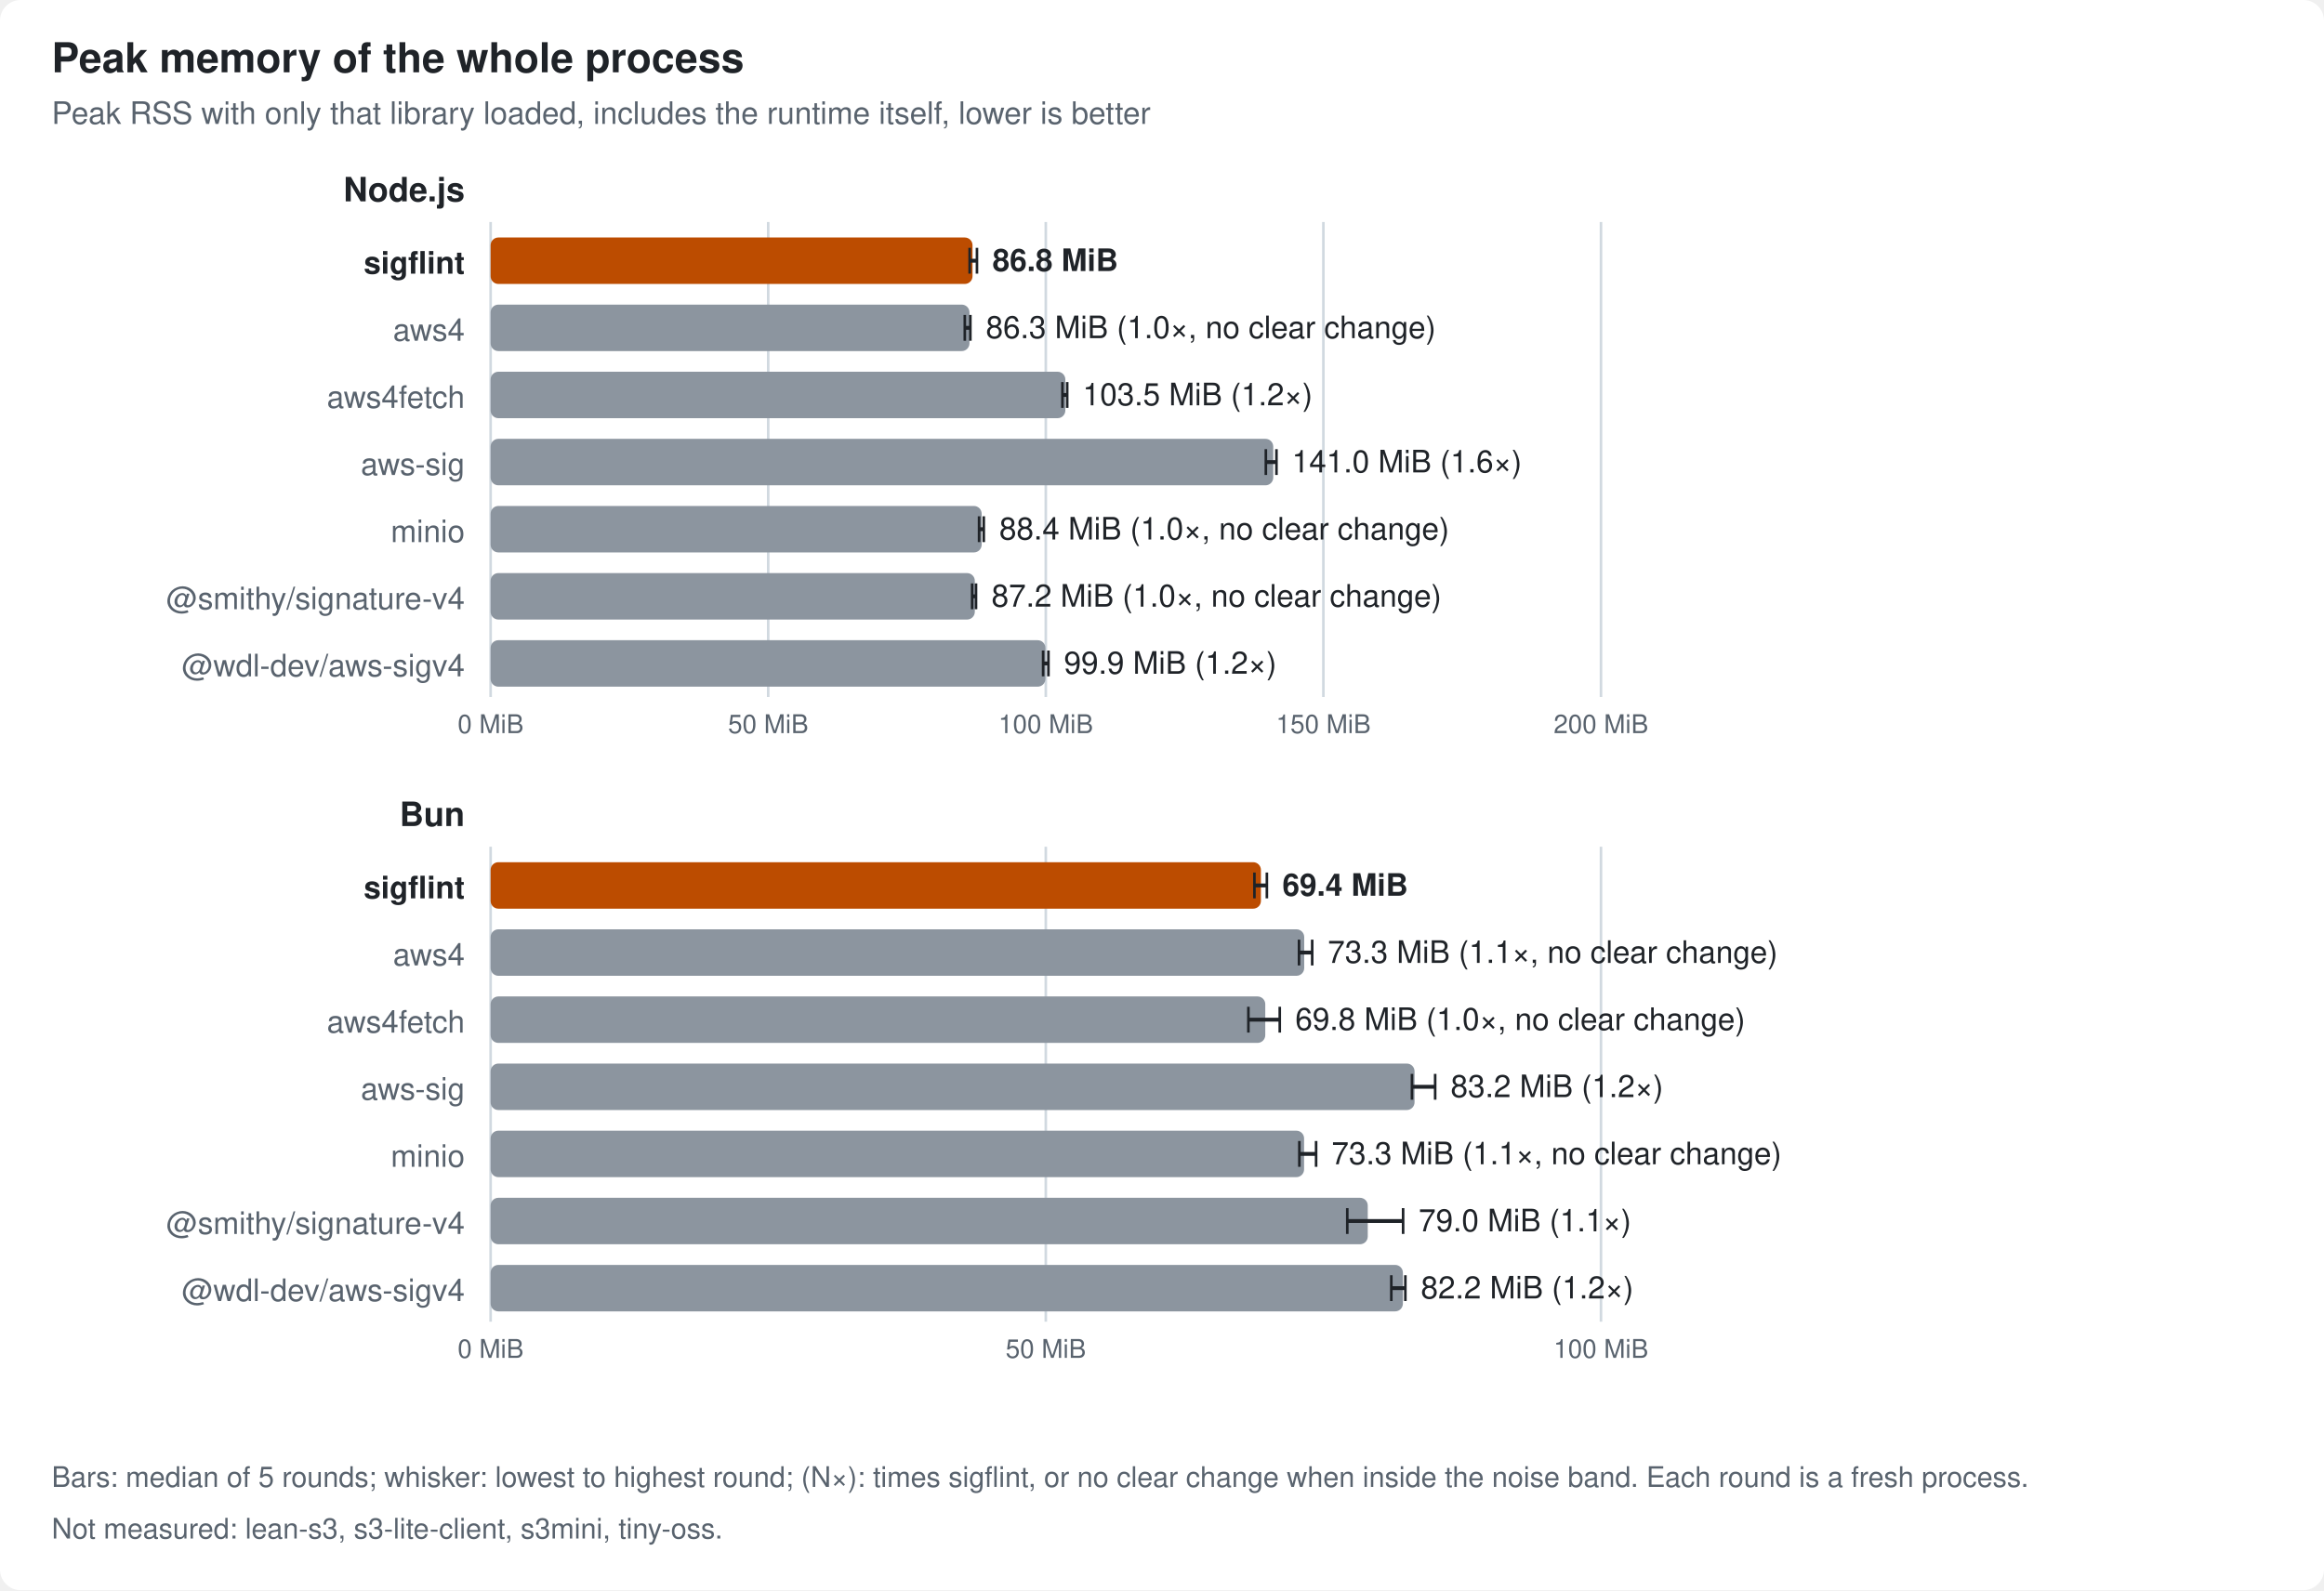
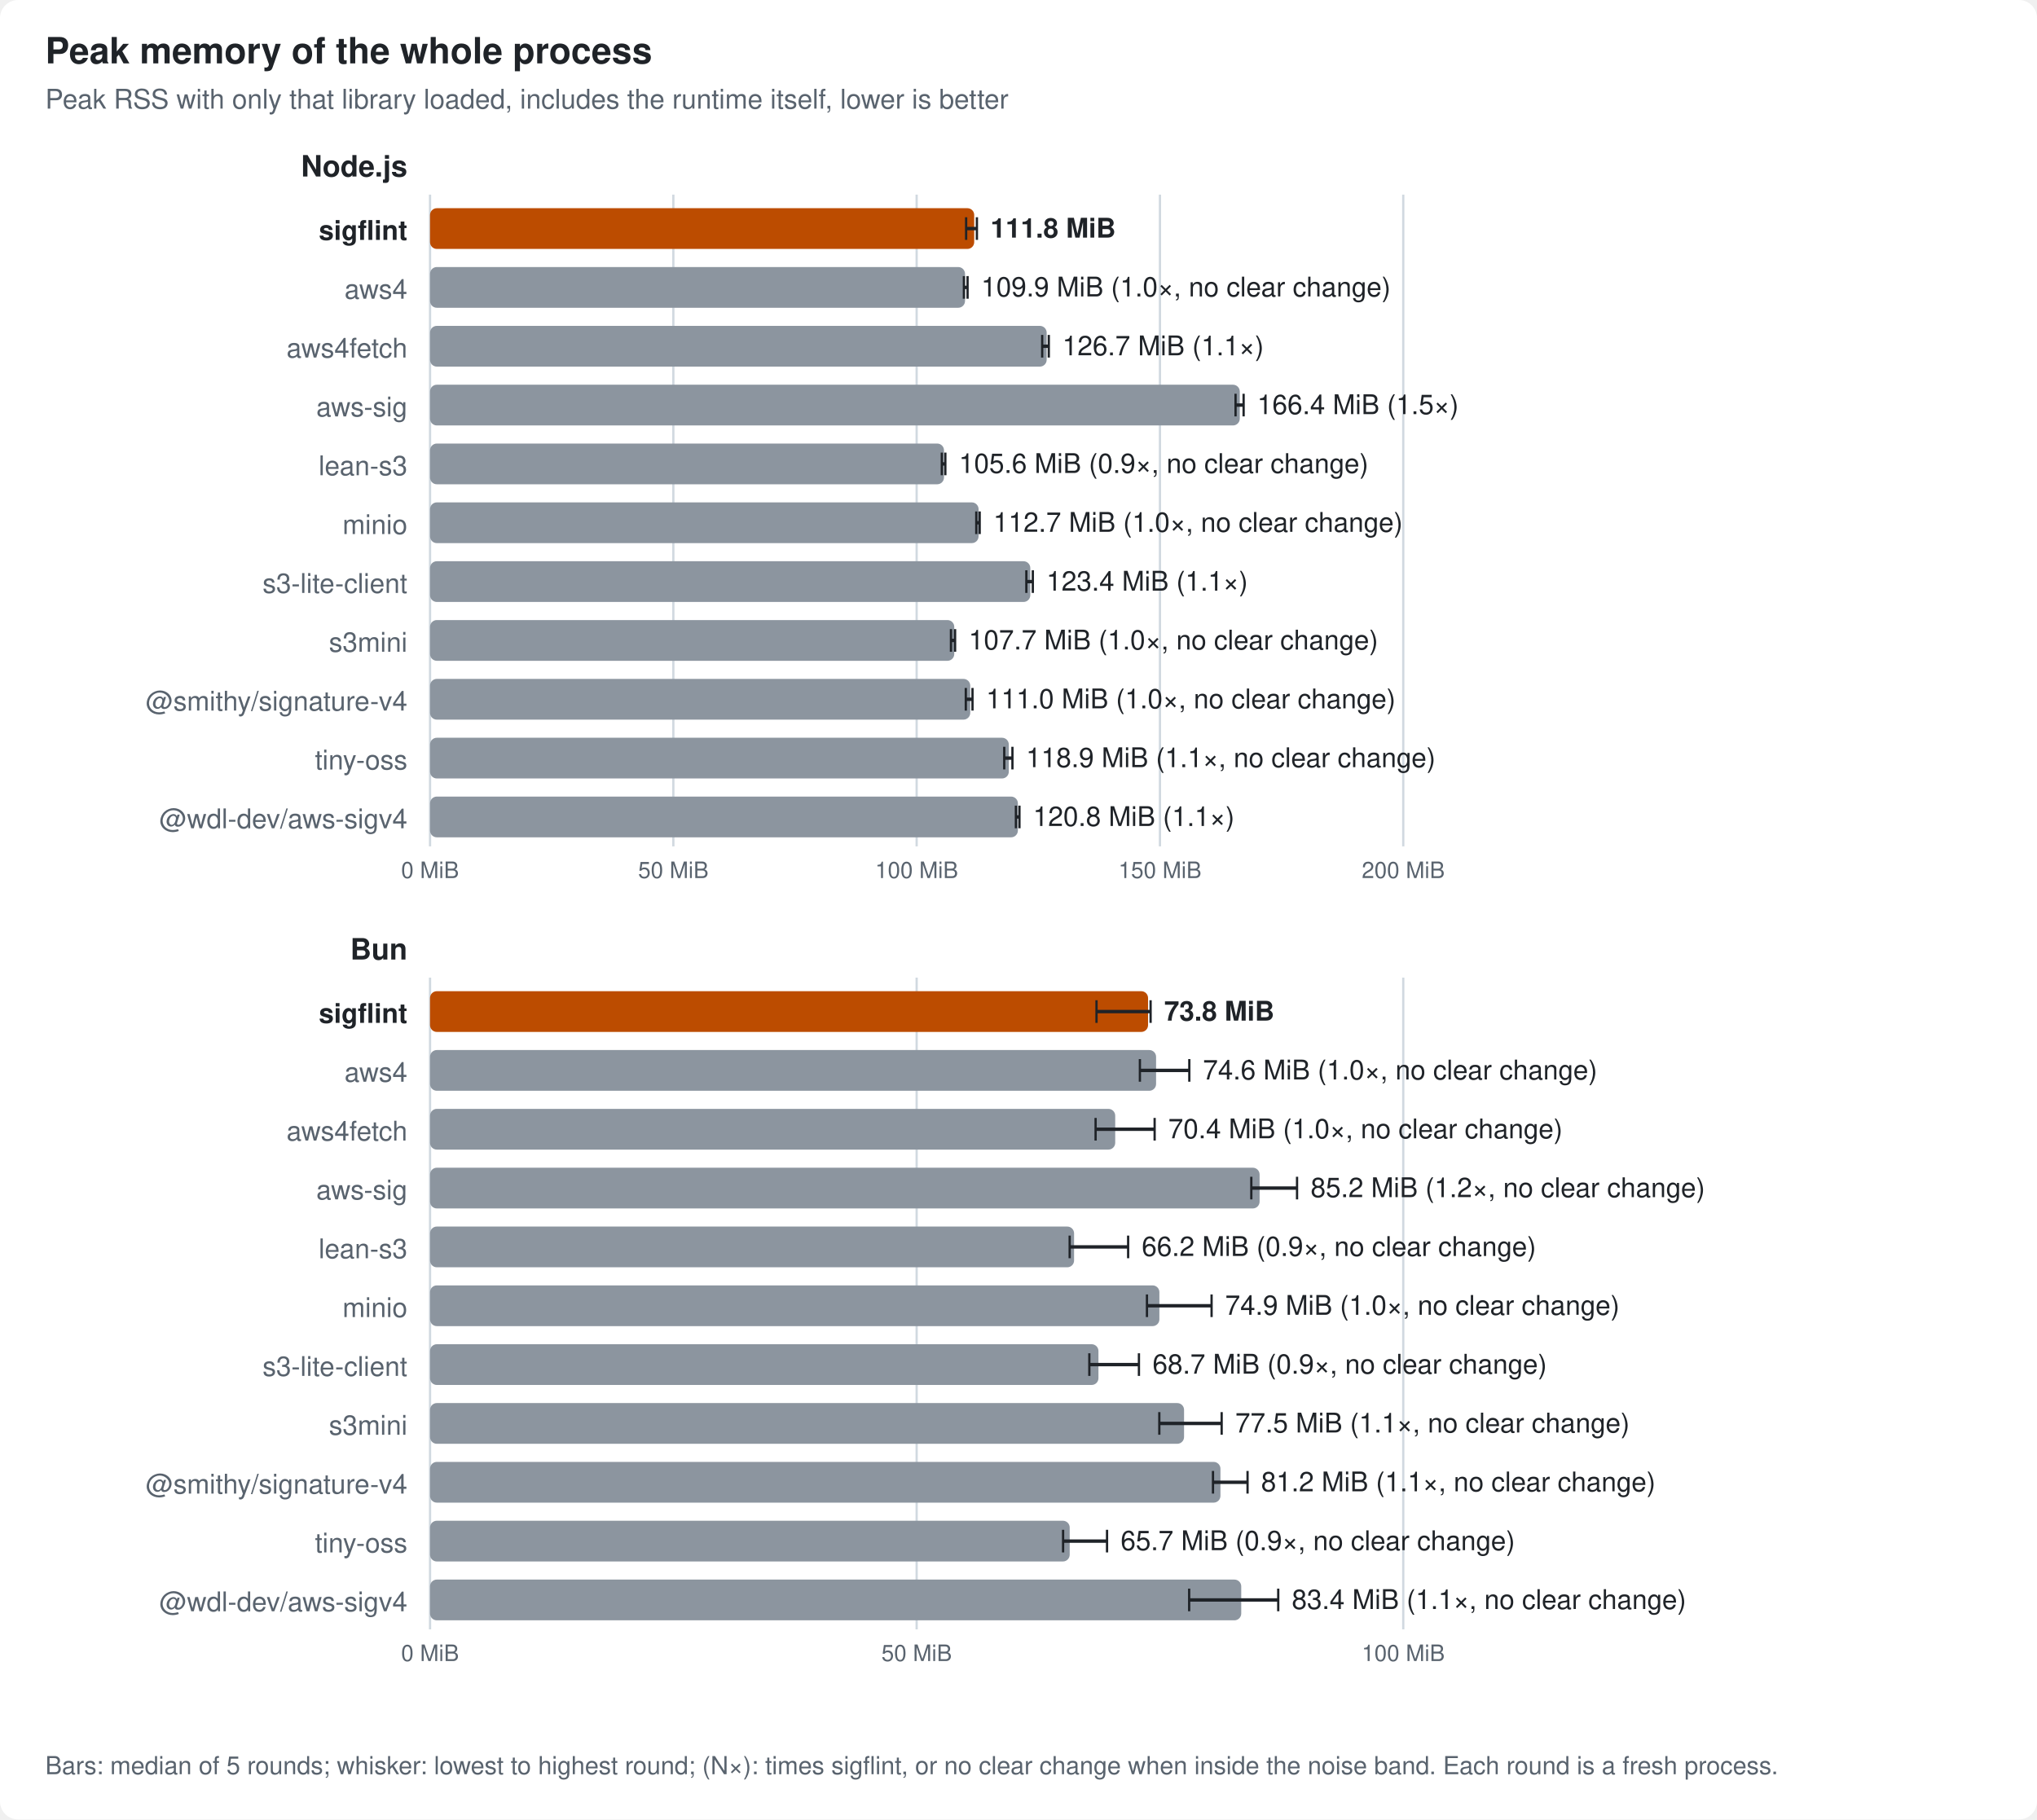
- <svg xmlns="http://www.w3.org/2000/svg" width="900" height="616" viewBox="0 0 900 616" role="img" aria-labelledby="t" font-family="-apple-system,BlinkMacSystemFont,'Segoe UI',Helvetica,Arial,sans-serif">
-   <rect width="900" height="616" rx="8" fill="#ffffff" />
+ <svg xmlns="http://www.w3.org/2000/svg" width="900" height="804" viewBox="0 0 900 804" role="img" aria-labelledby="t" font-family="-apple-system,BlinkMacSystemFont,'Segoe UI',Helvetica,Arial,sans-serif">
+   <rect width="900" height="804" rx="8" fill="#ffffff" />
  <text x="20" y="28" font-size="16" fill="#1f2328" text-anchor="start" font-weight="600">Peak memory of the whole process</text>
  <text x="20" y="48" font-size="12" fill="#59636e" text-anchor="start" font-weight="400">Peak RSS with only that library loaded, includes the runtime itself, lower is better</text>
  <text x="180" y="78" font-size="13" fill="#1f2328" text-anchor="end" font-weight="700">Node.js</text>
-   <line x1="190" y1="86" x2="190" y2="270" stroke="#d1d9e0" />
-   <text x="190" y="284" font-size="10" fill="#59636e" text-anchor="middle" font-weight="400">0 MiB</text>
-   <line x1="297.5" y1="86" x2="297.5" y2="270" stroke="#d1d9e0" />
-   <text x="297.5" y="284" font-size="10" fill="#59636e" text-anchor="middle" font-weight="400">50 MiB</text>
-   <line x1="405" y1="86" x2="405" y2="270" stroke="#d1d9e0" />
-   <text x="405" y="284" font-size="10" fill="#59636e" text-anchor="middle" font-weight="400">100 MiB</text>
-   <line x1="512.5" y1="86" x2="512.5" y2="270" stroke="#d1d9e0" />
-   <text x="512.5" y="284" font-size="10" fill="#59636e" text-anchor="middle" font-weight="400">150 MiB</text>
-   <line x1="620" y1="86" x2="620" y2="270" stroke="#d1d9e0" />
-   <text x="620" y="284" font-size="10" fill="#59636e" text-anchor="middle" font-weight="400">200 MiB</text>
+   <line x1="190" y1="86" x2="190" y2="374" stroke="#d1d9e0" />
+   <text x="190" y="388" font-size="10" fill="#59636e" text-anchor="middle" font-weight="400">0 MiB</text>
+   <line x1="297.5" y1="86" x2="297.5" y2="374" stroke="#d1d9e0" />
+   <text x="297.5" y="388" font-size="10" fill="#59636e" text-anchor="middle" font-weight="400">50 MiB</text>
+   <line x1="405" y1="86" x2="405" y2="374" stroke="#d1d9e0" />
+   <text x="405" y="388" font-size="10" fill="#59636e" text-anchor="middle" font-weight="400">100 MiB</text>
+   <line x1="512.5" y1="86" x2="512.5" y2="374" stroke="#d1d9e0" />
+   <text x="512.5" y="388" font-size="10" fill="#59636e" text-anchor="middle" font-weight="400">150 MiB</text>
+   <line x1="620" y1="86" x2="620" y2="374" stroke="#d1d9e0" />
+   <text x="620" y="388" font-size="10" fill="#59636e" text-anchor="middle" font-weight="400">200 MiB</text>
  <text x="180" y="106" font-size="12" fill="#1f2328" text-anchor="end" font-weight="700">sigflint</text>
-   <rect x="190" y="92" width="186.622" height="18" rx="3" fill="#bc4c00" />
-   <line x1="375.505" y1="101" x2="378.343" y2="101" stroke="#1f2328" stroke-width="1.5" />
-   <line x1="375.505" y1="96" x2="375.505" y2="106" stroke="#1f2328" />
-   <line x1="378.343" y1="96" x2="378.343" y2="106" stroke="#1f2328" />
-   <text x="384.343" y="105" font-size="12" fill="#1f2328" text-anchor="start" font-weight="700">86.8 MiB</text>
+   <rect x="190" y="92" width="240.43" height="18" rx="3" fill="#bc4c00" />
+   <line x1="426.861" y1="101" x2="431.623" y2="101" stroke="#1f2328" stroke-width="1.5" />
+   <line x1="426.861" y1="96" x2="426.861" y2="106" stroke="#1f2328" />
+   <line x1="431.623" y1="96" x2="431.623" y2="106" stroke="#1f2328" />
+   <text x="437.623" y="105" font-size="12" fill="#1f2328" text-anchor="start" font-weight="700">111.8 MiB</text>
  <text x="180" y="132" font-size="12" fill="#59636e" text-anchor="end" font-weight="400">aws4</text>
-   <rect x="190" y="118" width="185.446" height="18" rx="3" fill="#8c959f" />
-   <line x1="373.632" y1="127" x2="375.79" y2="127" stroke="#1f2328" stroke-width="1.5" />
-   <line x1="373.632" y1="122" x2="373.632" y2="132" stroke="#1f2328" />
-   <line x1="375.79" y1="122" x2="375.79" y2="132" stroke="#1f2328" />
-   <text x="381.79" y="131" font-size="12" fill="#1f2328" text-anchor="start" font-weight="400">86.3 MiB  (1.0×, no clear change)</text>
+   <rect x="190" y="118" width="236.374" height="18" rx="3" fill="#8c959f" />
+   <line x1="425.879" y1="127" x2="427.499" y2="127" stroke="#1f2328" stroke-width="1.5" />
+   <line x1="425.879" y1="122" x2="425.879" y2="132" stroke="#1f2328" />
+   <line x1="427.499" y1="122" x2="427.499" y2="132" stroke="#1f2328" />
+   <text x="433.499" y="131" font-size="12" fill="#1f2328" text-anchor="start" font-weight="400">109.9 MiB  (1.0×, no clear change)</text>
  <text x="180" y="158" font-size="12" fill="#59636e" text-anchor="end" font-weight="400">aws4fetch</text>
-   <rect x="190" y="144" width="222.567" height="18" rx="3" fill="#8c959f" />
-   <line x1="411.433" y1="153" x2="413.289" y2="153" stroke="#1f2328" stroke-width="1.5" />
-   <line x1="411.433" y1="148" x2="411.433" y2="158" stroke="#1f2328" />
-   <line x1="413.289" y1="148" x2="413.289" y2="158" stroke="#1f2328" />
-   <text x="419.289" y="157" font-size="12" fill="#1f2328" text-anchor="start" font-weight="400">103.5 MiB  (1.2×)</text>
+   <rect x="190" y="144" width="272.445" height="18" rx="3" fill="#8c959f" />
+   <line x1="460.463" y1="153" x2="463.386" y2="153" stroke="#1f2328" stroke-width="1.5" />
+   <line x1="460.463" y1="148" x2="460.463" y2="158" stroke="#1f2328" />
+   <line x1="463.386" y1="148" x2="463.386" y2="158" stroke="#1f2328" />
+   <text x="469.386" y="157" font-size="12" fill="#1f2328" text-anchor="start" font-weight="400">126.7 MiB  (1.1×)</text>
  <text x="180" y="184" font-size="12" fill="#59636e" text-anchor="end" font-weight="400">aws-sig</text>
-   <rect x="190" y="170" width="303.083" height="18" rx="3" fill="#8c959f" />
-   <line x1="490.219" y1="179" x2="494.326" y2="179" stroke="#1f2328" stroke-width="1.5" />
-   <line x1="490.219" y1="174" x2="490.219" y2="184" stroke="#1f2328" />
-   <line x1="494.326" y1="174" x2="494.326" y2="184" stroke="#1f2328" />
-   <text x="500.326" y="183" font-size="12" fill="#1f2328" text-anchor="start" font-weight="400">141.0 MiB  (1.6×)</text>
-   <text x="180" y="210" font-size="12" fill="#59636e" text-anchor="end" font-weight="400">minio</text>
-   <rect x="190" y="196" width="190.166" height="18" rx="3" fill="#8c959f" />
-   <line x1="379.158" y1="205" x2="380.98" y2="205" stroke="#1f2328" stroke-width="1.5" />
-   <line x1="379.158" y1="200" x2="379.158" y2="210" stroke="#1f2328" />
-   <line x1="380.98" y1="200" x2="380.98" y2="210" stroke="#1f2328" />
-   <text x="386.98" y="209" font-size="12" fill="#1f2328" text-anchor="start" font-weight="400">88.4 MiB  (1.0×, no clear change)</text>
-   <text x="180" y="236" font-size="12" fill="#59636e" text-anchor="end" font-weight="400">@smithy/signature-v4</text>
-   <rect x="190" y="222" width="187.512" height="18" rx="3" fill="#8c959f" />
-   <line x1="376.471" y1="231" x2="377.974" y2="231" stroke="#1f2328" stroke-width="1.5" />
-   <line x1="376.471" y1="226" x2="376.471" y2="236" stroke="#1f2328" />
-   <line x1="377.974" y1="226" x2="377.974" y2="236" stroke="#1f2328" />
-   <text x="383.974" y="235" font-size="12" fill="#1f2328" text-anchor="start" font-weight="400">87.2 MiB  (1.0×, no clear change)</text>
-   <text x="180" y="262" font-size="12" fill="#59636e" text-anchor="end" font-weight="400">@wdl-dev/aws-sigv4</text>
-   <rect x="190" y="248" width="214.857" height="18" rx="3" fill="#8c959f" />
-   <line x1="403.959" y1="257" x2="406.025" y2="257" stroke="#1f2328" stroke-width="1.5" />
-   <line x1="403.959" y1="252" x2="403.959" y2="262" stroke="#1f2328" />
-   <line x1="406.025" y1="252" x2="406.025" y2="262" stroke="#1f2328" />
-   <text x="412.025" y="261" font-size="12" fill="#1f2328" text-anchor="start" font-weight="400">99.9 MiB  (1.2×)</text>
-   <text x="180" y="320" font-size="13" fill="#1f2328" text-anchor="end" font-weight="700">Bun</text>
-   <line x1="190" y1="328" x2="190" y2="512" stroke="#d1d9e0" />
-   <text x="190" y="526" font-size="10" fill="#59636e" text-anchor="middle" font-weight="400">0 MiB</text>
-   <line x1="405" y1="328" x2="405" y2="512" stroke="#d1d9e0" />
-   <text x="405" y="526" font-size="10" fill="#59636e" text-anchor="middle" font-weight="400">50 MiB</text>
-   <line x1="620" y1="328" x2="620" y2="512" stroke="#d1d9e0" />
-   <text x="620" y="526" font-size="10" fill="#59636e" text-anchor="middle" font-weight="400">100 MiB</text>
-   <text x="180" y="348" font-size="12" fill="#1f2328" text-anchor="end" font-weight="700">sigflint</text>
-   <rect x="190" y="334" width="298.312" height="18" rx="3" fill="#bc4c00" />
-   <line x1="485.793" y1="343" x2="490.614" y2="343" stroke="#1f2328" stroke-width="1.5" />
-   <line x1="485.793" y1="338" x2="485.793" y2="348" stroke="#1f2328" />
-   <line x1="490.614" y1="338" x2="490.614" y2="348" stroke="#1f2328" />
-   <text x="496.614" y="347" font-size="12" fill="#1f2328" text-anchor="start" font-weight="700">69.4 MiB</text>
-   <text x="180" y="374" font-size="12" fill="#59636e" text-anchor="end" font-weight="400">aws4</text>
-   <rect x="190" y="360" width="315.076" height="18" rx="3" fill="#8c959f" />
-   <line x1="503.06" y1="369" x2="508.166" y2="369" stroke="#1f2328" stroke-width="1.5" />
-   <line x1="503.06" y1="364" x2="503.06" y2="374" stroke="#1f2328" />
-   <line x1="508.166" y1="364" x2="508.166" y2="374" stroke="#1f2328" />
-   <text x="514.166" y="373" font-size="12" fill="#1f2328" text-anchor="start" font-weight="400">73.3 MiB  (1.1×, no clear change)</text>
-   <text x="180" y="400" font-size="12" fill="#59636e" text-anchor="end" font-weight="400">aws4fetch</text>
-   <rect x="190" y="386" width="299.992" height="18" rx="3" fill="#8c959f" />
-   <line x1="483.458" y1="395" x2="495.602" y2="395" stroke="#1f2328" stroke-width="1.5" />
-   <line x1="483.458" y1="390" x2="483.458" y2="400" stroke="#1f2328" />
-   <line x1="495.602" y1="390" x2="495.602" y2="400" stroke="#1f2328" />
-   <text x="501.602" y="399" font-size="12" fill="#1f2328" text-anchor="start" font-weight="400">69.8 MiB  (1.0×, no clear change)</text>
-   <text x="180" y="426" font-size="12" fill="#59636e" text-anchor="end" font-weight="400">aws-sig</text>
-   <rect x="190" y="412" width="357.807" height="18" rx="3" fill="#8c959f" />
-   <line x1="546.799" y1="421" x2="555.786" y2="421" stroke="#1f2328" stroke-width="1.5" />
-   <line x1="546.799" y1="416" x2="546.799" y2="426" stroke="#1f2328" />
-   <line x1="555.786" y1="416" x2="555.786" y2="426" stroke="#1f2328" />
-   <text x="561.786" y="425" font-size="12" fill="#1f2328" text-anchor="start" font-weight="400">83.2 MiB  (1.2×)</text>
-   <text x="180" y="452" font-size="12" fill="#59636e" text-anchor="end" font-weight="400">minio</text>
-   <rect x="190" y="438" width="315.025" height="18" rx="3" fill="#8c959f" />
-   <line x1="503.195" y1="447" x2="509.678" y2="447" stroke="#1f2328" stroke-width="1.5" />
-   <line x1="503.195" y1="442" x2="503.195" y2="452" stroke="#1f2328" />
-   <line x1="509.678" y1="442" x2="509.678" y2="452" stroke="#1f2328" />
-   <text x="515.678" y="451" font-size="12" fill="#1f2328" text-anchor="start" font-weight="400">73.3 MiB  (1.1×, no clear change)</text>
-   <text x="180" y="478" font-size="12" fill="#59636e" text-anchor="end" font-weight="400">@smithy/signature-v4</text>
-   <rect x="190" y="464" width="339.683" height="18" rx="3" fill="#8c959f" />
-   <line x1="521.755" y1="473" x2="543.373" y2="473" stroke="#1f2328" stroke-width="1.5" />
-   <line x1="521.755" y1="468" x2="521.755" y2="478" stroke="#1f2328" />
-   <line x1="543.373" y1="468" x2="543.373" y2="478" stroke="#1f2328" />
-   <text x="549.373" y="477" font-size="12" fill="#1f2328" text-anchor="start" font-weight="400">79.0 MiB  (1.1×)</text>
-   <text x="180" y="504" font-size="12" fill="#59636e" text-anchor="end" font-weight="400">@wdl-dev/aws-sigv4</text>
-   <rect x="190" y="490" width="353.289" height="18" rx="3" fill="#8c959f" />
-   <line x1="538.804" y1="499" x2="544.246" y2="499" stroke="#1f2328" stroke-width="1.5" />
-   <line x1="538.804" y1="494" x2="538.804" y2="504" stroke="#1f2328" />
-   <line x1="544.246" y1="494" x2="544.246" y2="504" stroke="#1f2328" />
-   <text x="550.246" y="503" font-size="12" fill="#1f2328" text-anchor="start" font-weight="400">82.2 MiB  (1.2×)</text>
-   <text x="20" y="576" font-size="11" fill="#59636e" text-anchor="start" font-weight="400">Bars: median of 5 rounds; whisker: lowest to highest round; (N×): times sigflint, or no clear change when inside the noise band. Each round is a fresh process.</text>
-   <text x="20" y="596" font-size="11" fill="#59636e" text-anchor="start" font-weight="400">Not measured: lean-s3, s3-lite-client, s3mini, tiny-oss.</text>
+   <rect x="190" y="170" width="357.765" height="18" rx="3" fill="#8c959f" />
+   <line x1="545.901" y1="179" x2="549.462" y2="179" stroke="#1f2328" stroke-width="1.5" />
+   <line x1="545.901" y1="174" x2="545.901" y2="184" stroke="#1f2328" />
+   <line x1="549.462" y1="174" x2="549.462" y2="184" stroke="#1f2328" />
+   <text x="555.462" y="183" font-size="12" fill="#1f2328" text-anchor="start" font-weight="400">166.4 MiB  (1.5×)</text>
+   <text x="180" y="210" font-size="12" fill="#59636e" text-anchor="end" font-weight="400">lean-s3</text>
+   <rect x="190" y="196" width="227.085" height="18" rx="3" fill="#8c959f" />
+   <line x1="416.12" y1="205" x2="417.682" y2="205" stroke="#1f2328" stroke-width="1.5" />
+   <line x1="416.12" y1="200" x2="416.12" y2="210" stroke="#1f2328" />
+   <line x1="417.682" y1="200" x2="417.682" y2="210" stroke="#1f2328" />
+   <text x="423.682" y="209" font-size="12" fill="#1f2328" text-anchor="start" font-weight="400">105.6 MiB  (0.9×, no clear change)</text>
+   <text x="180" y="236" font-size="12" fill="#59636e" text-anchor="end" font-weight="400">minio</text>
+   <rect x="190" y="222" width="242.362" height="18" rx="3" fill="#8c959f" />
+   <line x1="431.346" y1="231" x2="432.849" y2="231" stroke="#1f2328" stroke-width="1.5" />
+   <line x1="431.346" y1="226" x2="431.346" y2="236" stroke="#1f2328" />
+   <line x1="432.849" y1="226" x2="432.849" y2="236" stroke="#1f2328" />
+   <text x="438.849" y="235" font-size="12" fill="#1f2328" text-anchor="start" font-weight="400">112.7 MiB  (1.0×, no clear change)</text>
+   <text x="180" y="262" font-size="12" fill="#59636e" text-anchor="end" font-weight="400">s3-lite-client</text>
+   <rect x="190" y="248" width="265.218" height="18" rx="3" fill="#8c959f" />
+   <line x1="453.467" y1="257" x2="456.331" y2="257" stroke="#1f2328" stroke-width="1.5" />
+   <line x1="453.467" y1="252" x2="453.467" y2="262" stroke="#1f2328" />
+   <line x1="456.331" y1="252" x2="456.331" y2="262" stroke="#1f2328" />
+   <text x="462.331" y="261" font-size="12" fill="#1f2328" text-anchor="start" font-weight="400">123.4 MiB  (1.1×)</text>
+   <text x="180" y="288" font-size="12" fill="#59636e" text-anchor="end" font-weight="400">s3mini</text>
+   <rect x="190" y="274" width="231.621" height="18" rx="3" fill="#8c959f" />
+   <line x1="420.159" y1="283" x2="421.982" y2="283" stroke="#1f2328" stroke-width="1.5" />
+   <line x1="420.159" y1="278" x2="420.159" y2="288" stroke="#1f2328" />
+   <line x1="421.982" y1="278" x2="421.982" y2="288" stroke="#1f2328" />
+   <text x="427.982" y="287" font-size="12" fill="#1f2328" text-anchor="start" font-weight="400">107.7 MiB  (1.0×, no clear change)</text>
+   <text x="180" y="314" font-size="12" fill="#59636e" text-anchor="end" font-weight="400">@smithy/signature-v4</text>
+   <rect x="190" y="300" width="238.684" height="18" rx="3" fill="#8c959f" />
+   <line x1="426.718" y1="309" x2="429.675" y2="309" stroke="#1f2328" stroke-width="1.5" />
+   <line x1="426.718" y1="304" x2="426.718" y2="314" stroke="#1f2328" />
+   <line x1="429.675" y1="304" x2="429.675" y2="314" stroke="#1f2328" />
+   <text x="435.675" y="313" font-size="12" fill="#1f2328" text-anchor="start" font-weight="400">111.0 MiB  (1.0×, no clear change)</text>
+   <text x="180" y="340" font-size="12" fill="#59636e" text-anchor="end" font-weight="400">tiny-oss</text>
+   <rect x="190" y="326" width="255.716" height="18" rx="3" fill="#8c959f" />
+   <line x1="443.7" y1="335" x2="447.32" y2="335" stroke="#1f2328" stroke-width="1.5" />
+   <line x1="443.7" y1="330" x2="443.7" y2="340" stroke="#1f2328" />
+   <line x1="447.32" y1="330" x2="447.32" y2="340" stroke="#1f2328" />
+   <text x="453.32" y="339" font-size="12" fill="#1f2328" text-anchor="start" font-weight="400">118.9 MiB  (1.1×, no clear change)</text>
+   <text x="180" y="366" font-size="12" fill="#59636e" text-anchor="end" font-weight="400">@wdl-dev/aws-sigv4</text>
+   <rect x="190" y="352" width="259.73" height="18" rx="3" fill="#8c959f" />
+   <line x1="448.857" y1="361" x2="450.419" y2="361" stroke="#1f2328" stroke-width="1.5" />
+   <line x1="448.857" y1="356" x2="448.857" y2="366" stroke="#1f2328" />
+   <line x1="450.419" y1="356" x2="450.419" y2="366" stroke="#1f2328" />
+   <text x="456.419" y="365" font-size="12" fill="#1f2328" text-anchor="start" font-weight="400">120.8 MiB  (1.1×)</text>
+   <text x="180" y="424" font-size="13" fill="#1f2328" text-anchor="end" font-weight="700">Bun</text>
+   <line x1="190" y1="432" x2="190" y2="720" stroke="#d1d9e0" />
+   <text x="190" y="734" font-size="10" fill="#59636e" text-anchor="middle" font-weight="400">0 MiB</text>
+   <line x1="405" y1="432" x2="405" y2="720" stroke="#d1d9e0" />
+   <text x="405" y="734" font-size="10" fill="#59636e" text-anchor="middle" font-weight="400">50 MiB</text>
+   <line x1="620" y1="432" x2="620" y2="720" stroke="#d1d9e0" />
+   <text x="620" y="734" font-size="10" fill="#59636e" text-anchor="middle" font-weight="400">100 MiB</text>
+   <text x="180" y="452" font-size="12" fill="#1f2328" text-anchor="end" font-weight="700">sigflint</text>
+   <rect x="190" y="438" width="317.243" height="18" rx="3" fill="#bc4c00" />
+   <line x1="484.466" y1="447" x2="508.368" y2="447" stroke="#1f2328" stroke-width="1.5" />
+   <line x1="484.466" y1="442" x2="484.466" y2="452" stroke="#1f2328" />
+   <line x1="508.368" y1="442" x2="508.368" y2="452" stroke="#1f2328" />
+   <text x="514.368" y="451" font-size="12" fill="#1f2328" text-anchor="start" font-weight="700">73.8 MiB</text>
+   <text x="180" y="478" font-size="12" fill="#59636e" text-anchor="end" font-weight="400">aws4</text>
+   <rect x="190" y="464" width="320.787" height="18" rx="3" fill="#8c959f" />
+   <line x1="503.631" y1="473" x2="525.467" y2="473" stroke="#1f2328" stroke-width="1.5" />
+   <line x1="503.631" y1="468" x2="503.631" y2="478" stroke="#1f2328" />
+   <line x1="525.467" y1="468" x2="525.467" y2="478" stroke="#1f2328" />
+   <text x="531.467" y="477" font-size="12" fill="#1f2328" text-anchor="start" font-weight="400">74.6 MiB  (1.0×, no clear change)</text>
+   <text x="180" y="504" font-size="12" fill="#59636e" text-anchor="end" font-weight="400">aws4fetch</text>
+   <rect x="190" y="490" width="302.73" height="18" rx="3" fill="#8c959f" />
+   <line x1="484.063" y1="499" x2="510.148" y2="499" stroke="#1f2328" stroke-width="1.5" />
+   <line x1="484.063" y1="494" x2="484.063" y2="504" stroke="#1f2328" />
+   <line x1="510.148" y1="494" x2="510.148" y2="504" stroke="#1f2328" />
+   <text x="516.148" y="503" font-size="12" fill="#1f2328" text-anchor="start" font-weight="400">70.4 MiB  (1.0×, no clear change)</text>
+   <text x="180" y="530" font-size="12" fill="#59636e" text-anchor="end" font-weight="400">aws-sig</text>
+   <rect x="190" y="516" width="366.525" height="18" rx="3" fill="#8c959f" />
+   <line x1="552.863" y1="525" x2="573.07" y2="525" stroke="#1f2328" stroke-width="1.5" />
+   <line x1="552.863" y1="520" x2="552.863" y2="530" stroke="#1f2328" />
+   <line x1="573.07" y1="520" x2="573.07" y2="530" stroke="#1f2328" />
+   <text x="579.07" y="529" font-size="12" fill="#1f2328" text-anchor="start" font-weight="400">85.2 MiB  (1.2×, no clear change)</text>
+   <text x="180" y="556" font-size="12" fill="#59636e" text-anchor="end" font-weight="400">lean-s3</text>
+   <rect x="190" y="542" width="284.556" height="18" rx="3" fill="#8c959f" />
+   <line x1="472.607" y1="551" x2="498.441" y2="551" stroke="#1f2328" stroke-width="1.5" />
+   <line x1="472.607" y1="546" x2="472.607" y2="556" stroke="#1f2328" />
+   <line x1="498.441" y1="546" x2="498.441" y2="556" stroke="#1f2328" />
+   <text x="504.441" y="555" font-size="12" fill="#1f2328" text-anchor="start" font-weight="400">66.2 MiB  (0.9×, no clear change)</text>
+   <text x="180" y="582" font-size="12" fill="#59636e" text-anchor="end" font-weight="400">minio</text>
+   <rect x="190" y="568" width="322.248" height="18" rx="3" fill="#8c959f" />
+   <line x1="506.755" y1="577" x2="535.31" y2="577" stroke="#1f2328" stroke-width="1.5" />
+   <line x1="506.755" y1="572" x2="506.755" y2="582" stroke="#1f2328" />
+   <line x1="535.31" y1="572" x2="535.31" y2="582" stroke="#1f2328" />
+   <text x="541.31" y="581" font-size="12" fill="#1f2328" text-anchor="start" font-weight="400">74.9 MiB  (1.0×, no clear change)</text>
+   <text x="180" y="608" font-size="12" fill="#59636e" text-anchor="end" font-weight="400">s3-lite-client</text>
+   <rect x="190" y="594" width="295.323" height="18" rx="3" fill="#8c959f" />
+   <line x1="481.291" y1="603" x2="503.211" y2="603" stroke="#1f2328" stroke-width="1.5" />
+   <line x1="481.291" y1="598" x2="481.291" y2="608" stroke="#1f2328" />
+   <line x1="503.211" y1="598" x2="503.211" y2="608" stroke="#1f2328" />
+   <text x="509.211" y="607" font-size="12" fill="#1f2328" text-anchor="start" font-weight="400">68.7 MiB  (0.9×, no clear change)</text>
+   <text x="180" y="634" font-size="12" fill="#59636e" text-anchor="end" font-weight="400">s3mini</text>
+   <rect x="190" y="620" width="333.149" height="18" rx="3" fill="#8c959f" />
+   <line x1="512.214" y1="629" x2="539.761" y2="629" stroke="#1f2328" stroke-width="1.5" />
+   <line x1="512.214" y1="624" x2="512.214" y2="634" stroke="#1f2328" />
+   <line x1="539.761" y1="624" x2="539.761" y2="634" stroke="#1f2328" />
+   <text x="545.761" y="633" font-size="12" fill="#1f2328" text-anchor="start" font-weight="400">77.5 MiB  (1.1×, no clear change)</text>
+   <text x="180" y="660" font-size="12" fill="#59636e" text-anchor="end" font-weight="400">@smithy/signature-v4</text>
+   <rect x="190" y="646" width="349.224" height="18" rx="3" fill="#8c959f" />
+   <line x1="535.932" y1="655" x2="551.2" y2="655" stroke="#1f2328" stroke-width="1.5" />
+   <line x1="535.932" y1="650" x2="535.932" y2="660" stroke="#1f2328" />
+   <line x1="551.2" y1="650" x2="551.2" y2="660" stroke="#1f2328" />
+   <text x="557.2" y="659" font-size="12" fill="#1f2328" text-anchor="start" font-weight="400">81.2 MiB  (1.1×, no clear change)</text>
+   <text x="180" y="686" font-size="12" fill="#59636e" text-anchor="end" font-weight="400">tiny-oss</text>
+   <rect x="190" y="672" width="282.624" height="18" rx="3" fill="#8c959f" />
+   <line x1="469.702" y1="681" x2="489.119" y2="681" stroke="#1f2328" stroke-width="1.5" />
+   <line x1="469.702" y1="676" x2="469.702" y2="686" stroke="#1f2328" />
+   <line x1="489.119" y1="676" x2="489.119" y2="686" stroke="#1f2328" />
+   <text x="495.119" y="685" font-size="12" fill="#1f2328" text-anchor="start" font-weight="400">65.7 MiB  (0.9×, no clear change)</text>
+   <text x="180" y="712" font-size="12" fill="#59636e" text-anchor="end" font-weight="400">@wdl-dev/aws-sigv4</text>
+   <rect x="190" y="698" width="358.412" height="18" rx="3" fill="#8c959f" />
+   <line x1="525.4" y1="707" x2="564.755" y2="707" stroke="#1f2328" stroke-width="1.5" />
+   <line x1="525.4" y1="702" x2="525.4" y2="712" stroke="#1f2328" />
+   <line x1="564.755" y1="702" x2="564.755" y2="712" stroke="#1f2328" />
+   <text x="570.755" y="711" font-size="12" fill="#1f2328" text-anchor="start" font-weight="400">83.4 MiB  (1.1×, no clear change)</text>
+   <text x="20" y="784" font-size="11" fill="#59636e" text-anchor="start" font-weight="400">Bars: median of 5 rounds; whisker: lowest to highest round; (N×): times sigflint, or no clear change when inside the noise band. Each round is a fresh process.</text>
</svg>
